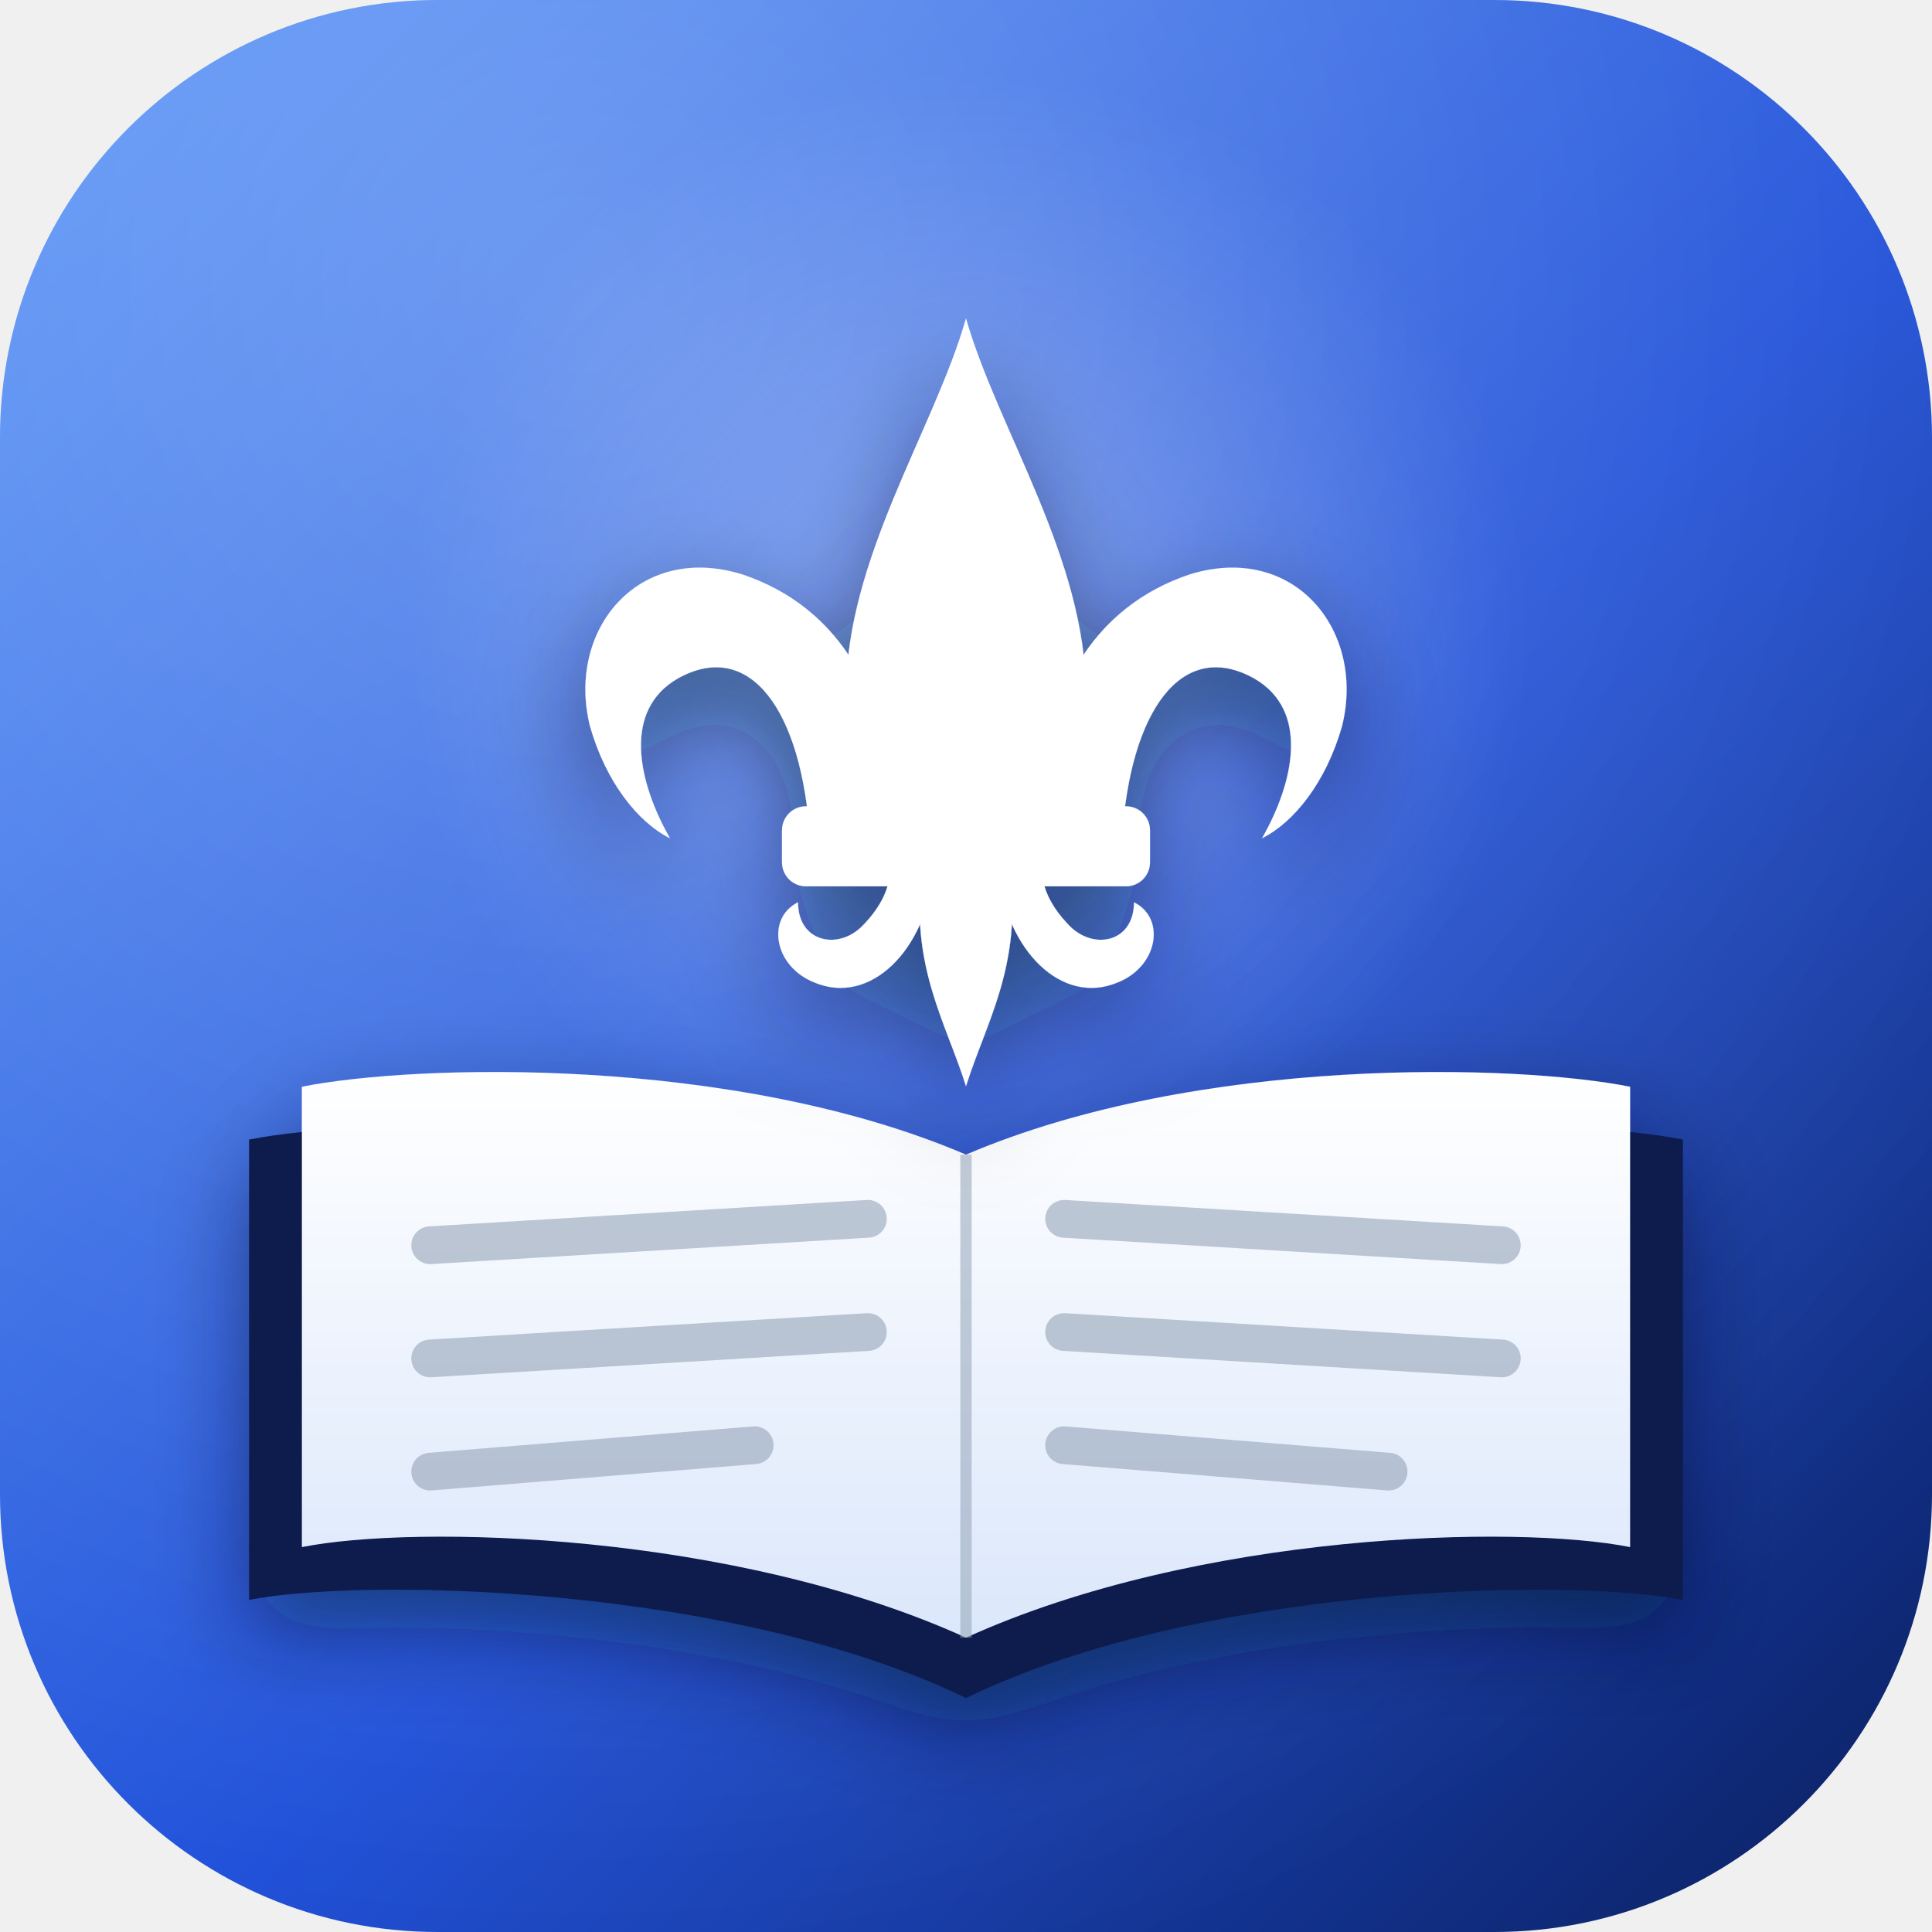
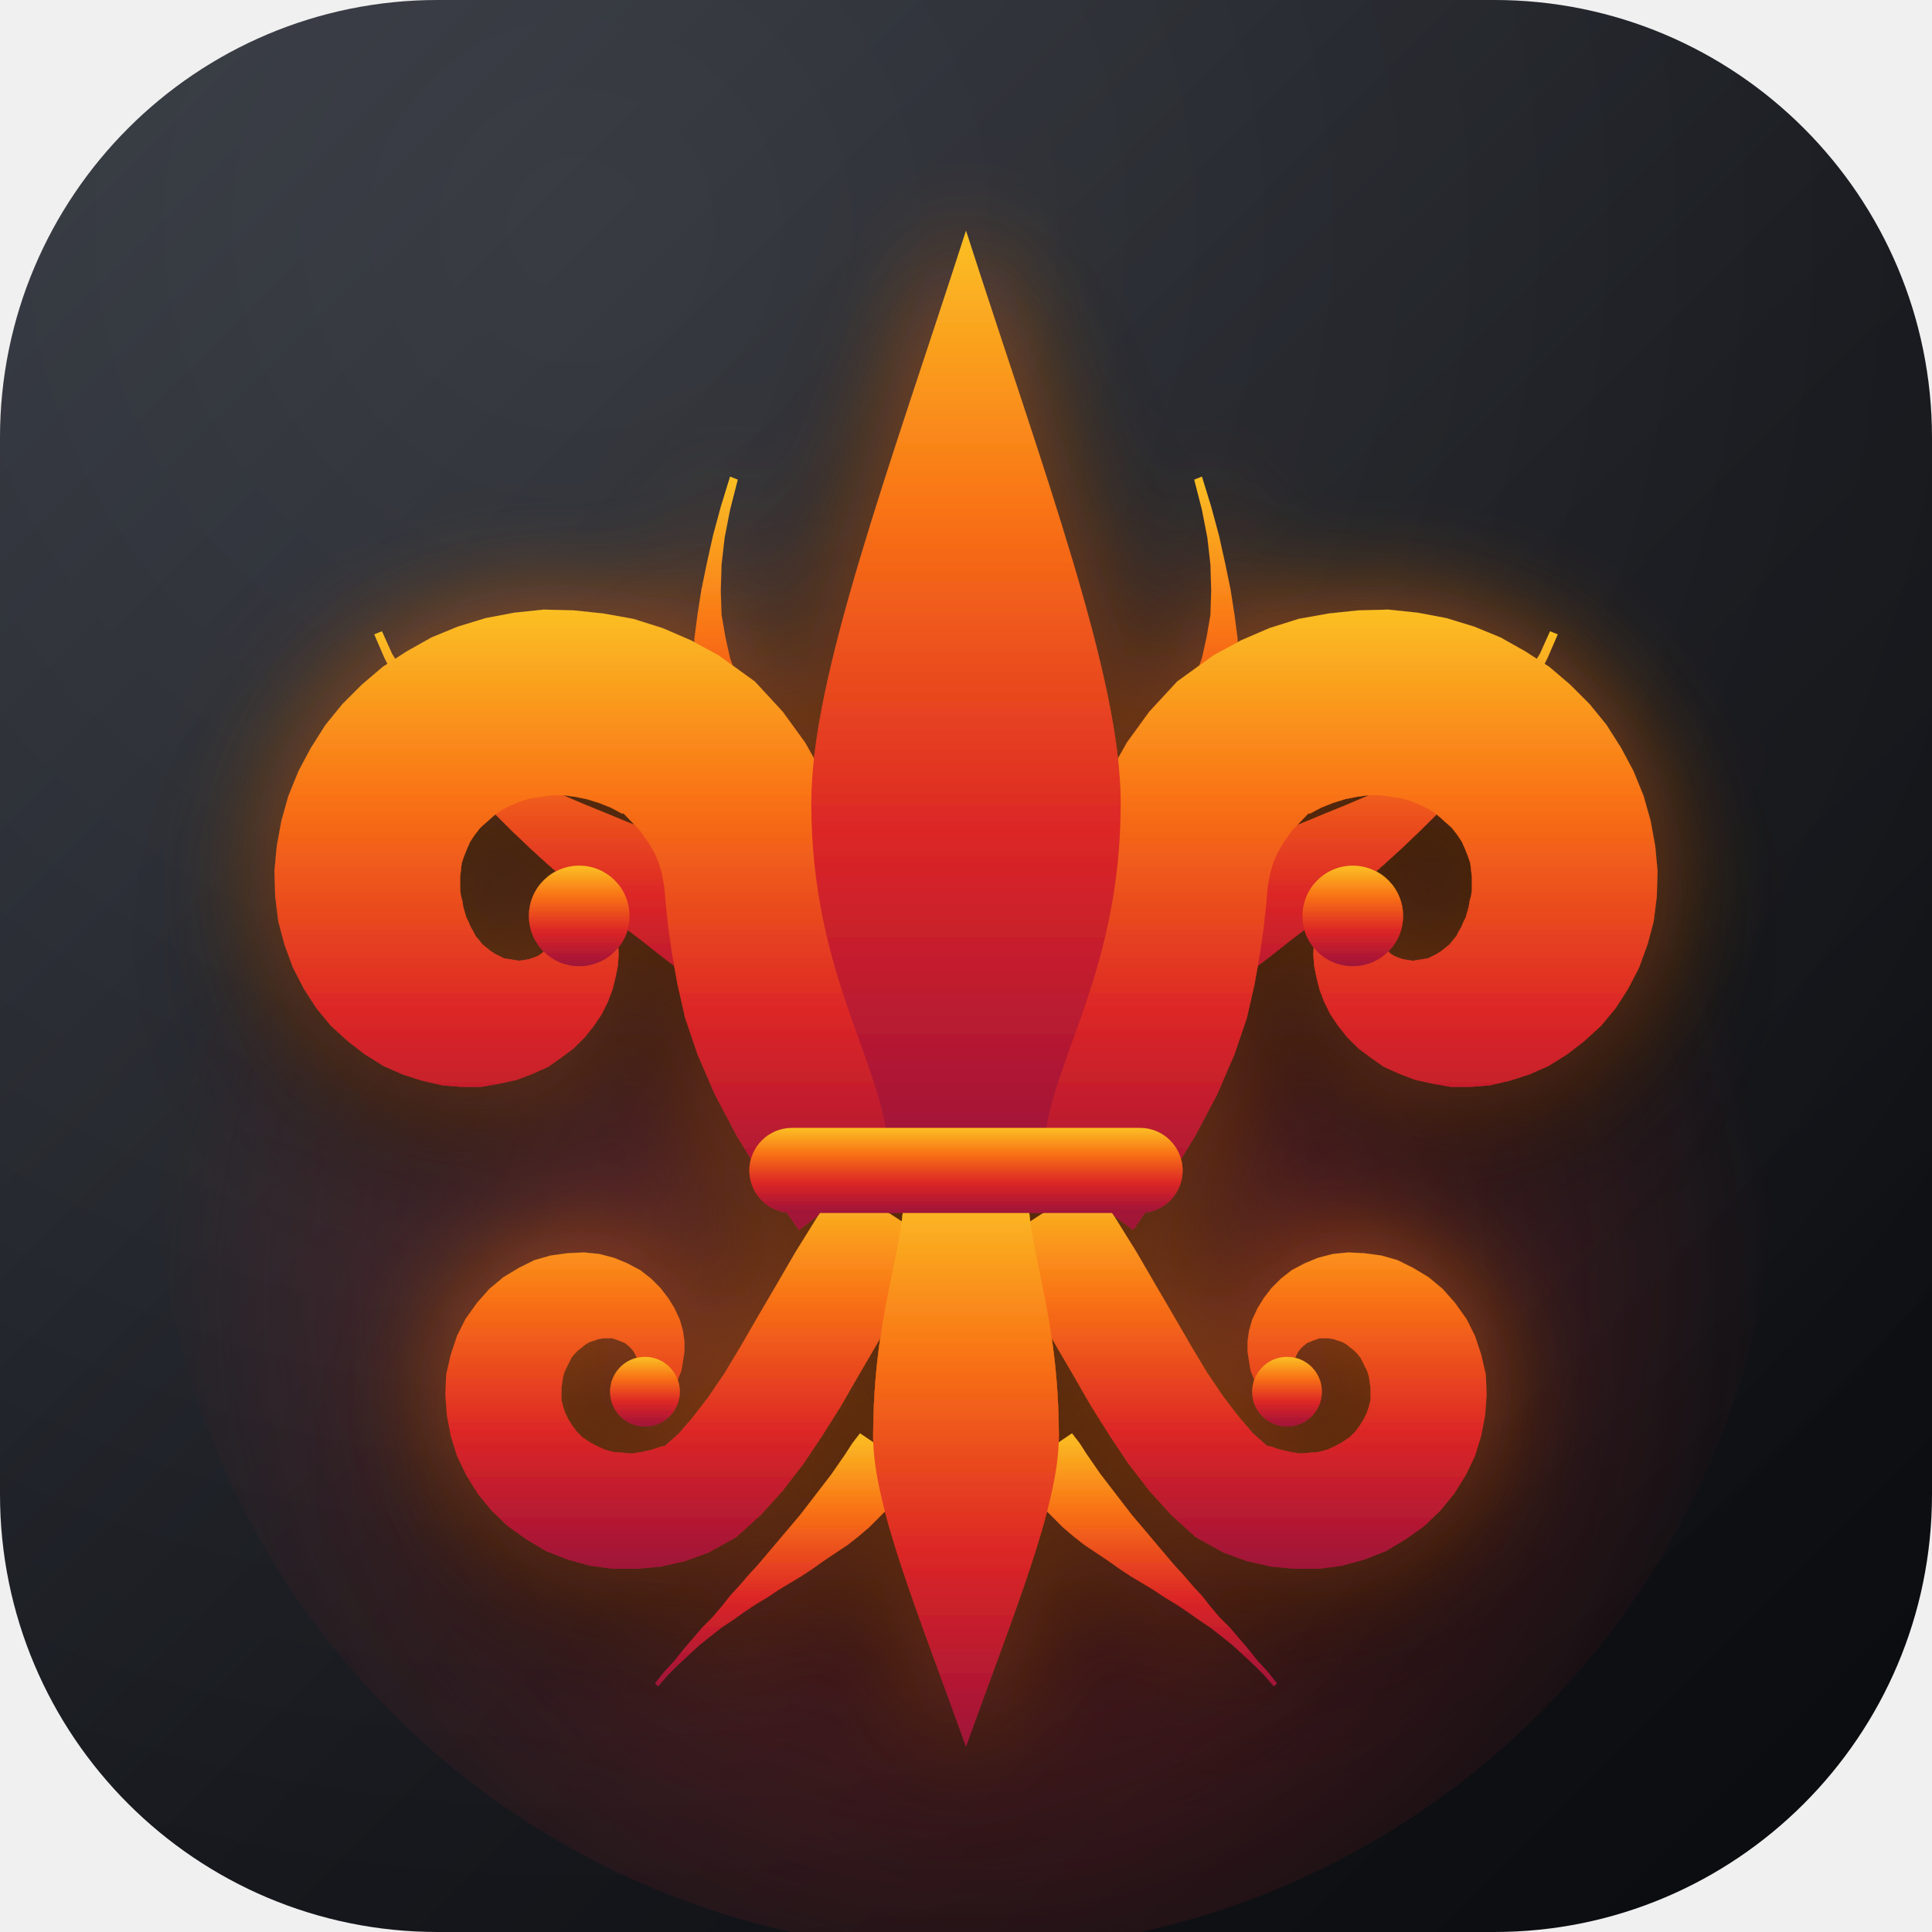
<svg xmlns="http://www.w3.org/2000/svg" viewBox="0 0 512 512" role="img" aria-label="香港童軍通告圖書館">
  <defs>
    <linearGradient id="plate" x1="0" y1="0" x2="1" y2="1">
-       <stop offset="0" stop-color="#4f8ef7" />
-       <stop offset="0.55" stop-color="#1d4ed8" />
-       <stop offset="1" stop-color="#0b1f5c" />
+       <stop offset="0" stop-color="#2b2f38" />
+       <stop offset="0.55" stop-color="#15171c" />
+       <stop offset="1" stop-color="#0a0b0e" />
    </linearGradient>
-     <radialGradient id="glow" cx="0.3" cy="0.15" r="0.9">
-       <stop offset="0" stop-color="#ffffff" stop-opacity="0.25" />
+     <radialGradient id="sheen" cx="0.3" cy="0.12" r="0.9">
+       <stop offset="0" stop-color="#ffffff" stop-opacity="0.10" />
      <stop offset="1" stop-color="#ffffff" stop-opacity="0" />
    </radialGradient>
-     <radialGradient id="halo" cx="0.5" cy="0.5" r="0.5">
-       <stop offset="0" stop-color="#ffffff" stop-opacity="0.28" />
-       <stop offset="1" stop-color="#ffffff" stop-opacity="0" />
+     <radialGradient id="ember" cx="0.5" cy="0.6" r="0.5">
+       <stop offset="0" stop-color="#fb923c" stop-opacity="0.55" />
+       <stop offset="0.45" stop-color="#dc2626" stop-opacity="0.26" />
+       <stop offset="1" stop-color="#dc2626" stop-opacity="0" />
    </radialGradient>
-     <linearGradient id="page" x1="0" y1="0" x2="0" y2="1">
-       <stop offset="0" stop-color="#ffffff" />
-       <stop offset="1" stop-color="#dbe7fb" />
+     <linearGradient id="flame" x1="0" y1="1" x2="0" y2="0">
+       <stop offset="0" stop-color="#9f1239" />
+       <stop offset="0.35" stop-color="#dc2626" />
+       <stop offset="0.7" stop-color="#f97316" />
+       <stop offset="1" stop-color="#fbbf24" />
    </linearGradient>
    <filter id="shadow" x="-25%" y="-25%" width="150%" height="160%">
-       <feDropShadow dx="0" dy="10" stdDeviation="12" flood-color="#020b2a" flood-opacity="0.5" />
+       <feDropShadow dx="0" dy="8" stdDeviation="10" flood-color="#000000" flood-opacity="0.6" />
+     </filter>
+     <filter id="heat" x="-40%" y="-40%" width="180%" height="180%">
+       <feGaussianBlur stdDeviation="7" />
    </filter>
  </defs>
  <rect width="512" height="512" rx="116" fill="url(#plate)" />
-   <rect width="512" height="512" rx="116" fill="url(#glow)" />
-   <circle cx="256" cy="168" r="150" fill="url(#halo)" />
-   <g filter="url(#shadow)">
-     <path d="M256 320 C194.4 293.6 96 296 66 302 L66 424 C96 418 194.4 420 256 450 C317.6 420 416 418 446 424 L446 302 C416 296 317.6 293.6 256 320Z" fill="#0a1a4d" />
-     <path d="M256 306 C194.4 279.6 110 282 80 288 L80 410 C110 404 194.4 406 256 434Z" fill="url(#page)" />
-     <path d="M256 306 C317.6 279.6 402 282 432 288 L432 410 C402 404 317.6 406 256 434Z" fill="url(#page)" />
-     <path d="M256 306 L256 434" stroke="#94a3b8" stroke-opacity="0.55" stroke-width="3" />
+   <rect width="512" height="512" rx="116" fill="url(#sheen)" />
+   <circle cx="256" cy="302" r="215" fill="url(#ember)" />
+   <g transform="translate(51.0 57.0) scale(2.05)">
+     <g opacity="0.7" filter="url(#heat)">
+       <g fill="#f97316">
+         <path d="M119.9 101.3L121.3 99.2L122.6 97.1L124 94.9L125.3 92.7L126.6 90.4L127.8 88L129 85.6L130.2 83L131.3 80.5L132.2 77.8L133.1 75.1L133.8 72.4L134.4 69.5L134.9 66.7L135.2 63.8L135.3 60.8L135.2 57.8L135.1 54.7L134.7 51.6L134.2 48.4L133.5 45L132.7 41.4L131.7 37.7L130.5 33.8L130 34L129.5 34.2L130.5 38.1L131.2 41.7L131.6 45.2L131.7 48.6L131.6 51.7L131.1 54.6L130.5 57.3L129.6 59.8L128.6 62.1L127.4 64.2L126.1 66.3L124.7 68.1L123.2 69.9L121.6 71.7L120 73.4L118.3 75L116.5 76.7L114.7 78.4L112.9 80.2L111.1 82.1L109.3 84.1L107.5 86.1L105.8 88.4L104.1 90.7Z" />
+         <path d="M119.9 101.3L121.3 99.2L122.6 97.1L124 94.9L125.3 92.7L126.6 90.4L127.8 88L129 85.6L130.2 83L131.3 80.5L132.2 77.8L133.1 75.1L133.8 72.4L134.4 69.5L134.9 66.7L135.2 63.8L135.3 60.8L135.2 57.8L135.1 54.7L134.7 51.6L134.2 48.4L133.5 45L132.7 41.4L131.7 37.7L130.5 33.8L130 34L129.5 34.2L130.5 38.1L131.2 41.7L131.6 45.2L131.7 48.6L131.6 51.7L131.1 54.6L130.5 57.3L129.6 59.8L128.6 62.1L127.4 64.2L126.1 66.3L124.7 68.1L123.2 69.9L121.6 71.7L120 73.4L118.3 75L116.5 76.7L114.7 78.4L112.9 80.2L111.1 82.1L109.3 84.1L107.5 86.1L105.8 88.4L104.1 90.7Z" transform="matrix(-1 0 0 1 200 0)" />
+         <path d="M125.3 106.6L127.6 104.8L129.9 103L132.2 101.2L134.6 99.4L137 97.6L139.5 95.7L141.9 93.8L144.4 91.9L146.9 89.9L149.3 87.9L151.8 85.9L154.2 83.8L156.5 81.7L158.8 79.5L161 77.3L163.1 75L165.2 72.7L167.1 70.3L168.9 67.8L170.6 65.3L172.2 62.7L173.8 60L175.2 57.2L176.5 54.2L176 54L175.5 53.8L174.2 56.7L172.6 59.3L170.8 61.7L168.9 63.9L166.8 66L164.6 67.8L162.3 69.5L159.8 71L157.3 72.5L154.7 73.8L152.1 75L149.3 76.2L146.6 77.3L143.7 78.5L140.9 79.6L138 80.7L135 81.9L132.1 83.2L129.1 84.5L126.2 86L123.3 87.6L120.3 89.3L117.5 91.3L114.7 93.4Z" />
+         <path d="M125.3 106.6L127.6 104.8L129.9 103L132.2 101.2L134.6 99.4L137 97.6L139.5 95.7L141.9 93.8L144.4 91.9L146.9 89.9L149.3 87.9L151.8 85.9L154.2 83.8L156.5 81.7L158.8 79.5L161 77.3L163.1 75L165.2 72.7L167.1 70.3L168.9 67.8L170.6 65.3L172.2 62.7L173.8 60L175.2 57.2L176.5 54.2L176 54L175.5 53.8L174.2 56.7L172.6 59.3L170.8 61.7L168.9 63.9L166.8 66L164.6 67.8L162.3 69.5L159.8 71L157.3 72.5L154.7 73.8L152.1 75L149.3 76.2L146.6 77.3L143.7 78.5L140.9 79.6L138 80.7L135 81.9L132.1 83.2L129.1 84.5L126.2 86L123.3 87.6L120.3 89.3L117.5 91.3L114.7 93.4Z" transform="matrix(-1 0 0 1 200 0)" />
+         <path d="M106.3 162.5L107.4 164.1L108.6 165.6L109.9 167L111.2 168.3L112.5 169.6L113.9 170.8L115.3 171.9L116.8 172.9L118.3 173.9L119.7 174.9L121.2 175.9L122.7 176.8L124.2 177.7L125.7 178.7L127.2 179.6L128.7 180.6L130.1 181.6L131.6 182.6L133 183.7L134.5 184.9L135.8 186.1L137.2 187.4L138.5 188.7L139.8 190.2L140 190L140.2 189.8L139 188.3L137.7 186.9L136.5 185.4L135.3 184L134.1 182.6L132.8 181.3L131.6 179.9L130.5 178.5L129.3 177.2L128.1 175.8L126.9 174.5L125.8 173.2L124.7 171.9L123.6 170.6L122.5 169.3L121.4 168L120.4 166.7L119.4 165.4L118.4 164.1L117.4 162.8L116.5 161.5L115.6 160.2L114.7 158.8L113.7 157.5Z" />
+         <path d="M106.3 162.5L107.4 164.1L108.6 165.6L109.9 167L111.2 168.3L112.5 169.6L113.9 170.8L115.3 171.9L116.8 172.9L118.3 173.9L119.7 174.9L121.2 175.9L122.7 176.8L124.2 177.7L125.7 178.7L127.2 179.6L128.7 180.6L130.1 181.6L131.6 182.6L133 183.7L134.5 184.9L135.8 186.1L137.2 187.4L138.5 188.7L139.8 190.2L140 190L140.2 189.8L139 188.3L137.7 186.9L136.5 185.4L135.3 184L134.1 182.6L132.8 181.3L131.6 179.9L130.5 178.5L129.3 177.2L128.1 175.8L126.9 174.5L125.8 173.2L124.7 171.9L123.6 170.6L122.5 169.3L121.4 168L120.4 166.7L119.4 165.4L118.4 164.1L117.4 162.8L116.5 161.5L115.6 160.2L114.7 158.8L113.7 157.5Z" transform="matrix(-1 0 0 1 200 0)" />
+         <path d="M121.6 131.2L126 124.9L129.6 119.1L132.5 113.6L134.7 108.5L136.3 103.8L137.3 99.4L138 95.5L138.5 92L138.8 89.2L139 86.9L139.3 85.2L139.7 83.8L140.2 82.6L141 81.2L142.2 79.5L144.3 77.3L144.4 77.4L145.9 76.6L147.4 76L149 75.5L150.5 75.2L152 75L153.5 75L154.9 75.2L156.3 75.4L157.6 75.8L158.8 76.3L160 76.9L161 77.6L161.9 78.4L162.8 79.2L163.5 80.1L164.1 81L164.5 81.9L164.9 82.9L165.2 83.8L165.3 84.7L165.4 85.6L165.4 86.4L165.4 87.2L165.3 88L165.1 88.7L165 89.4L164.8 90.1L164.6 90.8L164.3 91.4L164 92.1L163.7 92.6L163.4 93.2L162.9 93.8L162.5 94.3L162 94.7L161.5 95.1L160.9 95.5L160.3 95.8L159.7 96.1L159 96.2L158.4 96.3L157.8 96.4L157.1 96.3L156.5 96.2L155.9 96L155.4 95.8L154.9 95.5L154.5 95.1L154.1 94.7L153.8 94.3L153.6 93.9L153.5 93.4L153.5 93L153.5 92.7L153.6 92.4L150 90.6L146.4 88.8L145.9 90L145.5 91.3L145.2 92.6L145 94L144.9 95.5L145 97L145.3 98.5L145.7 100.1L146.3 101.7L147.1 103.3L148.1 104.8L149.3 106.3L150.7 107.7L152.3 108.9L154 110.1L156 111L158.1 111.8L160.4 112.3L162.7 112.7L165.2 112.7L167.7 112.5L170.3 111.9L172.8 111.1L175.3 110L177.7 108.5L179.9 106.8L182.1 104.8L184 102.5L185.6 100L187 97.3L188.1 94.3L188.9 91.3L189.3 88.1L189.4 84.8L189.1 81.6L188.5 78.3L187.6 75.1L186.3 71.9L184.7 68.9L182.8 65.9L180.6 63.2L178.1 60.7L175.4 58.4L172.3 56.4L169.1 54.6L165.7 53.2L162.1 52.1L158.4 51.4L154.6 51L150.7 51.1L146.9 51.5L143 52.2L139.2 53.4L135.5 55L132 56.9L127.3 60.3L123.7 64.2L120.8 68.2L118.5 72.3L116.9 76.3L115.9 80.1L115.2 83.6L114.9 86.7L114.6 89.5L114.3 92L113.9 94.5L113.2 97.1L112.2 100L110.8 103.3L108.8 107.2L106 111.7L102.4 116.8Z" />
+         <path d="M121.6 131.2L126 124.9L129.6 119.1L132.5 113.6L134.7 108.5L136.3 103.8L137.3 99.4L138 95.5L138.5 92L138.8 89.2L139 86.9L139.3 85.2L139.7 83.8L140.2 82.6L141 81.2L142.2 79.5L144.3 77.3L144.4 77.4L145.9 76.6L147.4 76L149 75.5L150.5 75.2L152 75L153.5 75L154.9 75.2L156.3 75.4L157.6 75.8L158.8 76.3L160 76.9L161 77.6L161.9 78.4L162.8 79.2L163.5 80.1L164.1 81L164.5 81.9L164.9 82.9L165.2 83.8L165.3 84.7L165.4 85.6L165.4 86.4L165.4 87.2L165.3 88L165.1 88.7L165 89.4L164.8 90.1L164.6 90.8L164.3 91.4L164 92.1L163.7 92.6L163.4 93.2L162.9 93.8L162.5 94.3L162 94.7L161.5 95.1L160.9 95.5L160.3 95.8L159.7 96.1L159 96.2L158.4 96.3L157.8 96.4L157.1 96.3L156.5 96.2L155.9 96L155.4 95.8L154.9 95.5L154.5 95.1L154.1 94.7L153.8 94.3L153.6 93.9L153.5 93.4L153.5 93L153.5 92.7L153.6 92.4L150 90.6L146.4 88.8L145.9 90L145.5 91.3L145.2 92.6L145 94L144.9 95.5L145 97L145.3 98.5L145.7 100.1L146.3 101.7L147.1 103.3L148.1 104.8L149.3 106.3L150.7 107.7L152.3 108.9L154 110.1L156 111L158.1 111.8L160.4 112.3L162.7 112.7L165.2 112.7L167.7 112.5L170.3 111.9L172.8 111.1L175.3 110L177.7 108.5L179.9 106.8L182.1 104.8L184 102.5L185.6 100L187 97.3L188.1 94.3L188.9 91.3L189.3 88.1L189.4 84.8L189.1 81.6L188.5 78.3L187.6 75.1L186.3 71.9L184.7 68.9L182.8 65.9L180.6 63.2L178.1 60.7L175.4 58.4L172.3 56.4L169.1 54.6L165.7 53.2L162.1 52.1L158.4 51.4L154.6 51L150.7 51.1L146.9 51.5L143 52.2L139.2 53.4L135.5 55L132 56.9L127.3 60.3L123.7 64.2L120.8 68.2L118.5 72.3L116.9 76.3L115.9 80.1L115.2 83.6L114.9 86.7L114.6 89.5L114.3 92L113.9 94.5L113.2 97.1L112.2 100L110.8 103.3L108.8 107.2L106 111.7L102.4 116.8Z" transform="matrix(-1 0 0 1 200 0)" />
+         <circle cx="150" cy="90.6" r="6.5" />
+         <circle cx="50" cy="90.6" r="6.5" />
+         <path d="M100 2 C110 33.1 120 59.7 120 76 C120 99 110 110.5 110 122 L90 122 C90 110.5 80 99 80 76 C80 59.7 90 33.1 100 2Z" />
+         <path d="M103.7 133.1L106.5 137.4L109.1 141.7L111.5 145.9L113.9 150L116.2 154L118.6 157.8L121 161.4L123.7 164.9L126.5 168L129.7 170.9L133.3 172.9L136.3 174L139.4 174.7L142.5 175L145.6 175L148.6 174.6L151.5 173.8L154.3 172.7L156.8 171.2L159.2 169.5L161.3 167.5L163.1 165.3L164.6 162.9L165.8 160.4L166.6 157.8L167.1 155.2L167.3 152.5L167.2 149.9L166.6 147.3L165.8 144.9L164.7 142.7L163.2 140.6L161.6 138.8L159.8 137.3L157.8 136.1L155.8 135.1L153.7 134.5L151.5 134.2L149.4 134.1L147.4 134.3L145.5 134.8L143.8 135.5L142.1 136.4L140.7 137.5L139.5 138.7L138.5 140L137.7 141.3L137 142.8L136.6 144.2L136.4 145.6L136.4 146.9L136.6 148.2L136.8 149.4L137.3 150.6L137.8 151.6L138.4 152.5L139.1 153.3L139.9 154L141.5 152.1L143.1 150.2L142.8 149.9L142.6 149.6L142.5 149.3L142.4 148.8L142.4 148.4L142.5 147.9L142.7 147.4L142.9 147L143.2 146.6L143.6 146.2L144.1 145.8L144.6 145.6L145.1 145.4L145.7 145.2L146.3 145.2L146.9 145.2L147.5 145.3L148.1 145.5L148.7 145.7L149.2 146L149.7 146.4L150.2 146.8L150.6 147.2L151 147.7L151.3 148.3L151.6 148.9L151.9 149.5L152.1 150.2L152.2 150.9L152.3 151.6L152.3 152.4L152.3 153.2L152.1 154L151.8 154.9L151.4 155.7L150.9 156.5L150.3 157.3L149.6 158L148.7 158.6L147.8 159.1L146.7 159.6L145.6 159.9L144.4 160L143.2 160.1L141.9 159.9L140.6 159.6L139.4 159.2L138.9 159.1L137.1 157.5L135.3 155.4L133.3 152.8L131.2 149.7L129.1 146.2L126.9 142.4L124.5 138.3L122 134L119.2 129.5L116.3 124.9Z" />
+         <path d="M103.7 133.1L106.5 137.4L109.1 141.7L111.5 145.9L113.9 150L116.2 154L118.6 157.8L121 161.4L123.7 164.9L126.5 168L129.7 170.9L133.3 172.9L136.3 174L139.4 174.7L142.5 175L145.6 175L148.6 174.6L151.5 173.8L154.3 172.7L156.8 171.2L159.2 169.5L161.3 167.5L163.1 165.3L164.6 162.9L165.8 160.4L166.6 157.8L167.1 155.2L167.3 152.5L167.2 149.9L166.6 147.3L165.8 144.9L164.7 142.7L163.2 140.6L161.6 138.8L159.8 137.3L157.8 136.1L155.8 135.1L153.7 134.5L151.5 134.2L149.4 134.1L147.4 134.3L145.5 134.8L143.8 135.5L142.1 136.4L140.7 137.5L139.5 138.7L138.5 140L137.7 141.3L137 142.8L136.6 144.2L136.4 145.6L136.4 146.9L136.6 148.2L136.8 149.4L137.3 150.6L137.8 151.6L138.4 152.5L139.1 153.3L139.9 154L141.5 152.1L143.1 150.2L142.8 149.9L142.6 149.6L142.5 149.3L142.4 148.8L142.4 148.4L142.5 147.9L142.7 147.4L142.9 147L143.2 146.6L143.6 146.2L144.1 145.8L144.6 145.6L145.1 145.4L145.7 145.2L146.3 145.2L146.9 145.2L147.5 145.3L148.1 145.5L148.7 145.7L149.2 146L149.7 146.4L150.2 146.8L150.6 147.2L151 147.7L151.3 148.3L151.6 148.9L151.9 149.5L152.1 150.2L152.2 150.9L152.3 151.6L152.3 152.4L152.3 153.2L152.1 154L151.8 154.9L151.4 155.7L150.9 156.5L150.3 157.3L149.6 158L148.7 158.6L147.8 159.1L146.7 159.6L145.6 159.9L144.4 160L143.2 160.1L141.9 159.9L140.6 159.6L139.4 159.2L138.9 159.1L137.1 157.5L135.3 155.4L133.3 152.8L131.2 149.7L129.1 146.2L126.9 142.4L124.5 138.3L122 134L119.2 129.5L116.3 124.9Z" transform="matrix(-1 0 0 1 200 0)" />
+         <circle cx="141.5" cy="152.1" r="4.5" />
+         <circle cx="58.5" cy="152.1" r="4.5" />
+         <path d="M100 198 C106 181.2 112 166.8 112 158 C112 142 108 134 108 126 L92 126 C92 134 88 142 88 158 C88 166.8 94 181.2 100 198Z" />
+         <rect x="72" y="118" width="56" height="11" rx="5.5" />
+       </g>
+     </g>
  </g>
-   <g stroke="#94a3b8" stroke-opacity="0.6" stroke-width="10" stroke-linecap="round">
-     <path d="M114 330 L230 323" />
-     <path d="M282 323 L398 330" />
-     <path d="M114 360 L230 353" />
-     <path d="M282 353 L398 360" />
-     <path d="M114 390 L200 383" />
-     <path d="M282 383 L368 390" />
-   </g>
-   <g transform="translate(150 78) scale(1.06)" filter="url(#shadow)">
-     <g fill="#ffffff">
-       <path d="M100 6C108 34 130 66 130 100C130 116 120 124 115 136L85 136C80 124 70 116 70 100C70 66 92 34 100 6Z" />
-       <path d="M117 136C118 100 132 78 156 70C182 62 200 84 194 108C190 122 182 132 174 136C182 122 186 104 172 96C154 86 141 104 139 136Z" />
-       <path d="M117 136C118 100 132 78 156 70C182 62 200 84 194 108C190 122 182 132 174 136C182 122 186 104 172 96C154 86 141 104 139 136Z" transform="matrix(-1 0 0 1 200 0)" />
-       <path d="M60 128h80a6 6 0 0 1 6 6v8a6 6 0 0 1-6 6H60a6 6 0 0 1-6-6v-8a6 6 0 0 1 6-6Z" />
-       <path d="M100 198C105 182 114 168 111 144L89 144C86 168 95 182 100 198Z" />
-       <path d="M108 144C110 164 124 178 138 172C148 168 150 156 142 152C142 162 132 164 126 158C121 153 119 148 119 144Z" />
-       <path d="M108 144C110 164 124 178 138 172C148 168 150 156 142 152C142 162 132 164 126 158C121 153 119 148 119 144Z" transform="matrix(-1 0 0 1 200 0)" />
+   <g transform="translate(51.0 57.0) scale(2.05)" filter="url(#shadow)">
+     <g fill="url(#flame)">
+       <path d="M119.9 101.3L121.3 99.2L122.6 97.1L124 94.9L125.3 92.7L126.6 90.4L127.8 88L129 85.6L130.2 83L131.3 80.5L132.2 77.8L133.1 75.1L133.8 72.4L134.4 69.5L134.9 66.7L135.2 63.8L135.3 60.8L135.2 57.8L135.1 54.7L134.7 51.6L134.2 48.4L133.5 45L132.7 41.4L131.7 37.7L130.5 33.8L130 34L129.5 34.2L130.5 38.1L131.2 41.7L131.6 45.2L131.7 48.6L131.6 51.7L131.1 54.6L130.5 57.3L129.6 59.8L128.6 62.1L127.4 64.2L126.1 66.3L124.7 68.1L123.2 69.9L121.6 71.7L120 73.4L118.3 75L116.5 76.7L114.7 78.4L112.9 80.2L111.1 82.1L109.3 84.1L107.5 86.1L105.8 88.4L104.1 90.7Z" />
+       <path d="M119.9 101.3L121.3 99.2L122.6 97.1L124 94.9L125.3 92.7L126.6 90.4L127.8 88L129 85.6L130.2 83L131.3 80.5L132.2 77.8L133.1 75.1L133.8 72.4L134.4 69.5L134.9 66.7L135.2 63.8L135.3 60.8L135.2 57.8L135.1 54.7L134.7 51.6L134.2 48.4L133.5 45L132.7 41.4L131.7 37.7L130.5 33.8L130 34L129.5 34.2L130.5 38.1L131.2 41.7L131.6 45.2L131.7 48.6L131.6 51.7L131.1 54.6L130.5 57.3L129.6 59.8L128.6 62.1L127.4 64.2L126.1 66.3L124.7 68.1L123.2 69.9L121.6 71.7L120 73.4L118.3 75L116.5 76.7L114.7 78.4L112.9 80.2L111.1 82.1L109.3 84.1L107.5 86.1L105.8 88.4L104.1 90.7Z" transform="matrix(-1 0 0 1 200 0)" />
+       <path d="M125.3 106.6L127.6 104.8L129.9 103L132.2 101.2L134.6 99.4L137 97.6L139.5 95.7L141.9 93.8L144.4 91.9L146.9 89.9L149.3 87.9L151.8 85.9L154.2 83.8L156.5 81.7L158.8 79.5L161 77.3L163.1 75L165.2 72.7L167.1 70.3L168.9 67.8L170.6 65.3L172.2 62.7L173.8 60L175.2 57.2L176.5 54.2L176 54L175.5 53.8L174.2 56.7L172.6 59.3L170.8 61.7L168.9 63.9L166.8 66L164.6 67.8L162.3 69.5L159.8 71L157.3 72.5L154.7 73.8L152.1 75L149.3 76.2L146.6 77.3L143.7 78.5L140.9 79.6L138 80.7L135 81.9L132.1 83.2L129.1 84.5L126.2 86L123.3 87.6L120.3 89.3L117.5 91.3L114.7 93.4Z" />
+       <path d="M125.3 106.6L127.6 104.8L129.9 103L132.2 101.2L134.6 99.4L137 97.6L139.5 95.7L141.9 93.8L144.4 91.9L146.9 89.9L149.3 87.9L151.8 85.9L154.2 83.8L156.5 81.7L158.8 79.5L161 77.3L163.1 75L165.2 72.7L167.1 70.3L168.9 67.8L170.6 65.3L172.2 62.7L173.8 60L175.2 57.2L176.5 54.2L176 54L175.5 53.8L174.2 56.7L172.6 59.3L170.8 61.7L168.9 63.9L166.8 66L164.6 67.8L162.3 69.5L159.8 71L157.3 72.5L154.7 73.8L152.1 75L149.3 76.2L146.6 77.3L143.7 78.5L140.9 79.6L138 80.7L135 81.9L132.1 83.2L129.1 84.5L126.2 86L123.3 87.6L120.3 89.3L117.5 91.3L114.7 93.4Z" transform="matrix(-1 0 0 1 200 0)" />
+       <path d="M106.3 162.5L107.4 164.1L108.6 165.6L109.9 167L111.2 168.3L112.5 169.6L113.9 170.8L115.3 171.9L116.8 172.9L118.3 173.9L119.7 174.9L121.2 175.9L122.7 176.8L124.2 177.7L125.7 178.7L127.2 179.6L128.7 180.6L130.1 181.6L131.6 182.6L133 183.7L134.5 184.9L135.8 186.1L137.2 187.4L138.5 188.7L139.8 190.2L140 190L140.2 189.8L139 188.3L137.7 186.9L136.5 185.4L135.3 184L134.1 182.6L132.8 181.3L131.6 179.9L130.5 178.5L129.3 177.2L128.1 175.8L126.9 174.5L125.8 173.2L124.7 171.9L123.6 170.6L122.5 169.3L121.4 168L120.4 166.7L119.4 165.4L118.4 164.1L117.4 162.8L116.5 161.5L115.6 160.2L114.7 158.8L113.7 157.5Z" />
+       <path d="M106.3 162.5L107.4 164.1L108.6 165.6L109.9 167L111.2 168.3L112.5 169.6L113.9 170.8L115.3 171.9L116.8 172.9L118.3 173.9L119.7 174.9L121.2 175.9L122.7 176.8L124.2 177.7L125.7 178.7L127.2 179.6L128.7 180.6L130.1 181.6L131.6 182.6L133 183.7L134.5 184.9L135.8 186.1L137.2 187.4L138.5 188.7L139.8 190.2L140 190L140.2 189.8L139 188.3L137.7 186.9L136.5 185.4L135.3 184L134.1 182.6L132.8 181.3L131.6 179.9L130.5 178.5L129.3 177.2L128.1 175.8L126.9 174.5L125.8 173.2L124.7 171.9L123.6 170.6L122.5 169.3L121.4 168L120.4 166.7L119.4 165.4L118.4 164.1L117.4 162.8L116.5 161.5L115.6 160.2L114.7 158.8L113.7 157.5Z" transform="matrix(-1 0 0 1 200 0)" />
+       <path d="M121.6 131.2L126 124.9L129.6 119.1L132.5 113.6L134.7 108.5L136.3 103.8L137.3 99.4L138 95.5L138.5 92L138.8 89.2L139 86.9L139.3 85.2L139.7 83.8L140.2 82.6L141 81.2L142.2 79.5L144.3 77.3L144.4 77.4L145.9 76.6L147.4 76L149 75.5L150.5 75.2L152 75L153.5 75L154.9 75.2L156.3 75.4L157.6 75.8L158.8 76.3L160 76.9L161 77.6L161.9 78.4L162.8 79.2L163.5 80.1L164.1 81L164.5 81.9L164.9 82.9L165.2 83.8L165.3 84.7L165.4 85.6L165.4 86.4L165.4 87.2L165.3 88L165.1 88.7L165 89.4L164.8 90.1L164.6 90.8L164.3 91.4L164 92.1L163.7 92.6L163.4 93.2L162.9 93.8L162.5 94.3L162 94.7L161.5 95.1L160.9 95.5L160.3 95.8L159.7 96.1L159 96.2L158.4 96.3L157.8 96.4L157.1 96.3L156.5 96.2L155.9 96L155.4 95.8L154.9 95.5L154.5 95.1L154.1 94.7L153.8 94.3L153.6 93.9L153.5 93.4L153.5 93L153.5 92.7L153.6 92.4L150 90.6L146.4 88.8L145.9 90L145.5 91.3L145.2 92.6L145 94L144.9 95.5L145 97L145.3 98.5L145.7 100.1L146.3 101.7L147.1 103.3L148.1 104.8L149.3 106.3L150.7 107.7L152.3 108.9L154 110.1L156 111L158.1 111.8L160.4 112.3L162.7 112.7L165.2 112.7L167.7 112.5L170.3 111.9L172.8 111.1L175.3 110L177.7 108.5L179.9 106.8L182.1 104.8L184 102.5L185.6 100L187 97.3L188.1 94.3L188.9 91.3L189.3 88.1L189.4 84.8L189.1 81.6L188.5 78.3L187.6 75.1L186.3 71.9L184.7 68.9L182.8 65.9L180.6 63.2L178.1 60.7L175.4 58.4L172.3 56.4L169.1 54.6L165.7 53.2L162.1 52.1L158.4 51.4L154.6 51L150.7 51.1L146.9 51.5L143 52.2L139.2 53.4L135.5 55L132 56.9L127.3 60.3L123.7 64.2L120.8 68.2L118.5 72.3L116.9 76.3L115.9 80.1L115.2 83.6L114.9 86.7L114.6 89.5L114.3 92L113.9 94.5L113.2 97.1L112.2 100L110.8 103.3L108.8 107.2L106 111.7L102.4 116.8Z" />
+       <path d="M121.6 131.2L126 124.9L129.6 119.1L132.5 113.6L134.7 108.5L136.3 103.8L137.3 99.4L138 95.5L138.5 92L138.8 89.2L139 86.9L139.3 85.2L139.7 83.8L140.2 82.6L141 81.2L142.2 79.5L144.3 77.3L144.4 77.4L145.9 76.6L147.4 76L149 75.5L150.5 75.2L152 75L153.5 75L154.9 75.2L156.3 75.4L157.6 75.8L158.8 76.3L160 76.9L161 77.6L161.9 78.4L162.8 79.2L163.5 80.1L164.1 81L164.5 81.9L164.9 82.9L165.2 83.8L165.3 84.7L165.4 85.6L165.4 86.4L165.4 87.2L165.3 88L165.1 88.7L165 89.4L164.8 90.1L164.6 90.8L164.3 91.4L164 92.1L163.7 92.6L163.4 93.2L162.9 93.8L162.5 94.3L162 94.7L161.5 95.1L160.9 95.5L160.3 95.8L159.7 96.1L159 96.2L158.4 96.3L157.8 96.4L157.1 96.3L156.5 96.2L155.9 96L155.4 95.8L154.9 95.5L154.5 95.1L154.1 94.7L153.8 94.3L153.6 93.9L153.5 93.4L153.5 93L153.5 92.7L153.6 92.4L150 90.6L146.4 88.8L145.9 90L145.5 91.3L145.2 92.6L145 94L144.9 95.5L145 97L145.3 98.5L145.7 100.1L146.3 101.7L147.1 103.3L148.1 104.8L149.3 106.3L150.7 107.7L152.3 108.9L154 110.1L156 111L158.1 111.8L160.4 112.3L162.7 112.7L165.2 112.7L167.7 112.5L170.3 111.9L172.8 111.1L175.3 110L177.7 108.5L179.9 106.8L182.1 104.8L184 102.5L185.6 100L187 97.3L188.1 94.3L188.9 91.3L189.3 88.1L189.4 84.8L189.1 81.6L188.5 78.3L187.6 75.1L186.3 71.9L184.7 68.9L182.8 65.9L180.6 63.2L178.1 60.7L175.4 58.4L172.3 56.4L169.1 54.6L165.7 53.2L162.1 52.1L158.4 51.4L154.6 51L150.7 51.1L146.9 51.5L143 52.2L139.2 53.4L135.5 55L132 56.9L127.3 60.3L123.7 64.2L120.8 68.2L118.5 72.3L116.9 76.3L115.9 80.1L115.2 83.6L114.9 86.7L114.6 89.5L114.3 92L113.9 94.5L113.2 97.1L112.2 100L110.8 103.3L108.8 107.2L106 111.7L102.4 116.8Z" transform="matrix(-1 0 0 1 200 0)" />
+       <circle cx="150" cy="90.6" r="6.5" />
+       <circle cx="50" cy="90.6" r="6.5" />
+       <path d="M100 2 C110 33.1 120 59.7 120 76 C120 99 110 110.5 110 122 L90 122 C90 110.5 80 99 80 76 C80 59.7 90 33.1 100 2Z" />
+       <path d="M103.7 133.1L106.5 137.4L109.1 141.7L111.5 145.9L113.9 150L116.2 154L118.6 157.8L121 161.4L123.7 164.9L126.5 168L129.7 170.9L133.3 172.9L136.3 174L139.4 174.7L142.5 175L145.6 175L148.6 174.6L151.5 173.8L154.3 172.7L156.8 171.2L159.2 169.5L161.3 167.5L163.1 165.3L164.6 162.9L165.8 160.4L166.6 157.8L167.1 155.2L167.3 152.5L167.2 149.9L166.6 147.3L165.8 144.9L164.7 142.7L163.2 140.6L161.6 138.8L159.8 137.3L157.8 136.1L155.8 135.1L153.7 134.5L151.5 134.2L149.4 134.1L147.4 134.3L145.5 134.8L143.8 135.5L142.1 136.4L140.7 137.5L139.5 138.7L138.5 140L137.7 141.3L137 142.8L136.6 144.2L136.4 145.6L136.4 146.9L136.6 148.2L136.8 149.4L137.3 150.6L137.8 151.6L138.4 152.5L139.1 153.3L139.9 154L141.5 152.1L143.1 150.2L142.8 149.9L142.6 149.6L142.5 149.3L142.4 148.8L142.4 148.4L142.5 147.9L142.7 147.4L142.9 147L143.2 146.6L143.6 146.2L144.1 145.8L144.6 145.6L145.1 145.4L145.7 145.2L146.3 145.2L146.9 145.2L147.5 145.3L148.1 145.5L148.7 145.7L149.2 146L149.7 146.4L150.2 146.8L150.6 147.2L151 147.7L151.3 148.3L151.6 148.9L151.9 149.5L152.1 150.2L152.2 150.9L152.3 151.6L152.3 152.4L152.3 153.2L152.1 154L151.8 154.9L151.4 155.7L150.9 156.5L150.3 157.3L149.6 158L148.7 158.6L147.8 159.1L146.7 159.6L145.6 159.9L144.4 160L143.2 160.1L141.9 159.9L140.6 159.6L139.4 159.2L138.9 159.1L137.1 157.5L135.3 155.4L133.3 152.8L131.2 149.7L129.1 146.2L126.9 142.4L124.5 138.3L122 134L119.2 129.5L116.3 124.9Z" />
+       <path d="M103.7 133.1L106.5 137.4L109.1 141.7L111.5 145.9L113.9 150L116.2 154L118.6 157.8L121 161.4L123.7 164.9L126.5 168L129.7 170.9L133.3 172.9L136.3 174L139.4 174.7L142.5 175L145.6 175L148.6 174.6L151.5 173.8L154.3 172.7L156.8 171.2L159.2 169.5L161.3 167.5L163.1 165.3L164.6 162.9L165.8 160.4L166.6 157.8L167.1 155.2L167.3 152.5L167.2 149.9L166.6 147.3L165.8 144.9L164.7 142.7L163.2 140.6L161.6 138.8L159.8 137.3L157.8 136.1L155.8 135.1L153.7 134.5L151.5 134.2L149.4 134.1L147.4 134.3L145.5 134.8L143.8 135.5L142.1 136.4L140.7 137.5L139.5 138.7L138.5 140L137.7 141.3L137 142.8L136.6 144.2L136.4 145.6L136.4 146.9L136.6 148.2L136.8 149.4L137.3 150.6L137.8 151.6L138.4 152.5L139.1 153.3L139.9 154L141.5 152.1L143.1 150.2L142.8 149.9L142.6 149.6L142.5 149.3L142.4 148.8L142.4 148.4L142.5 147.9L142.7 147.4L142.9 147L143.2 146.6L143.6 146.2L144.1 145.8L144.6 145.6L145.1 145.4L145.7 145.2L146.3 145.2L146.9 145.2L147.5 145.3L148.1 145.5L148.7 145.7L149.2 146L149.7 146.4L150.2 146.8L150.6 147.2L151 147.7L151.3 148.3L151.6 148.9L151.9 149.5L152.1 150.2L152.2 150.9L152.3 151.6L152.3 152.4L152.3 153.2L152.1 154L151.8 154.9L151.4 155.7L150.9 156.5L150.3 157.3L149.6 158L148.7 158.6L147.8 159.1L146.7 159.6L145.6 159.9L144.4 160L143.2 160.1L141.9 159.9L140.6 159.6L139.4 159.2L138.9 159.1L137.1 157.5L135.3 155.4L133.3 152.8L131.2 149.7L129.1 146.2L126.9 142.4L124.5 138.3L122 134L119.2 129.5L116.3 124.9Z" transform="matrix(-1 0 0 1 200 0)" />
+       <circle cx="141.5" cy="152.1" r="4.5" />
+       <circle cx="58.5" cy="152.1" r="4.5" />
+       <path d="M100 198 C106 181.2 112 166.8 112 158 C112 142 108 134 108 126 L92 126 C92 134 88 142 88 158 C88 166.8 94 181.2 100 198Z" />
+       <rect x="72" y="118" width="56" height="11" rx="5.5" />
    </g>
  </g>
</svg>
